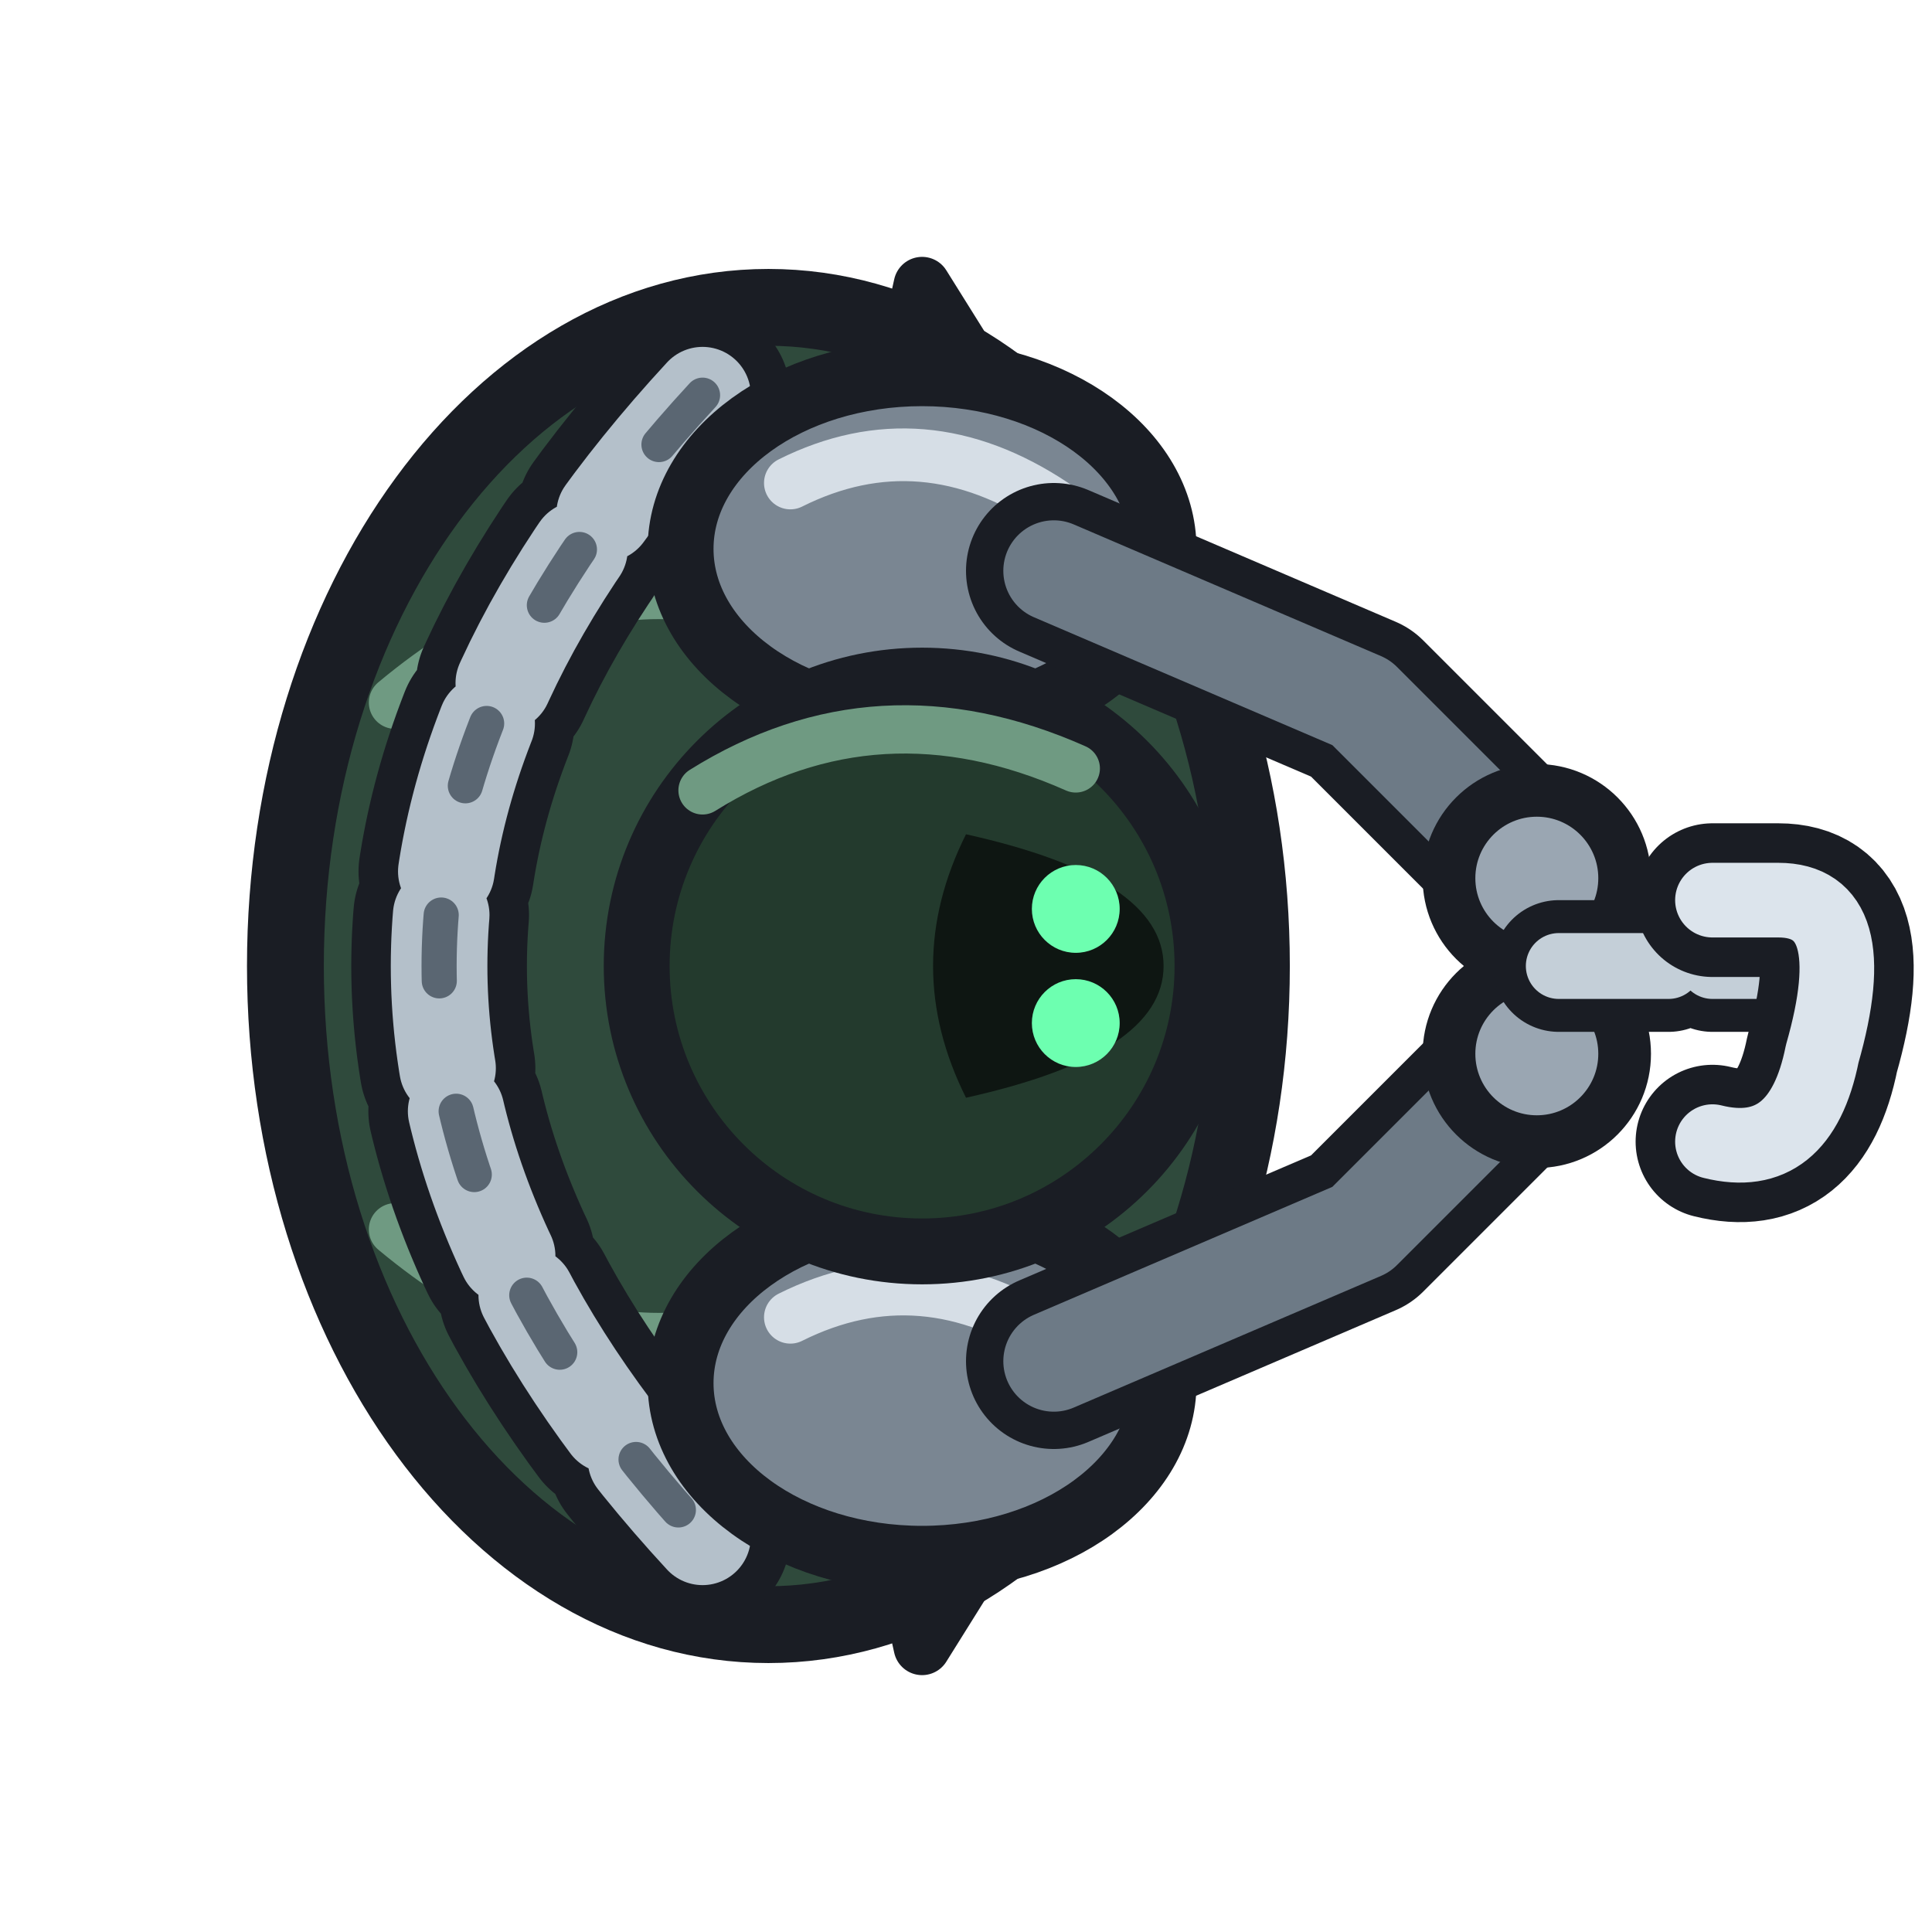
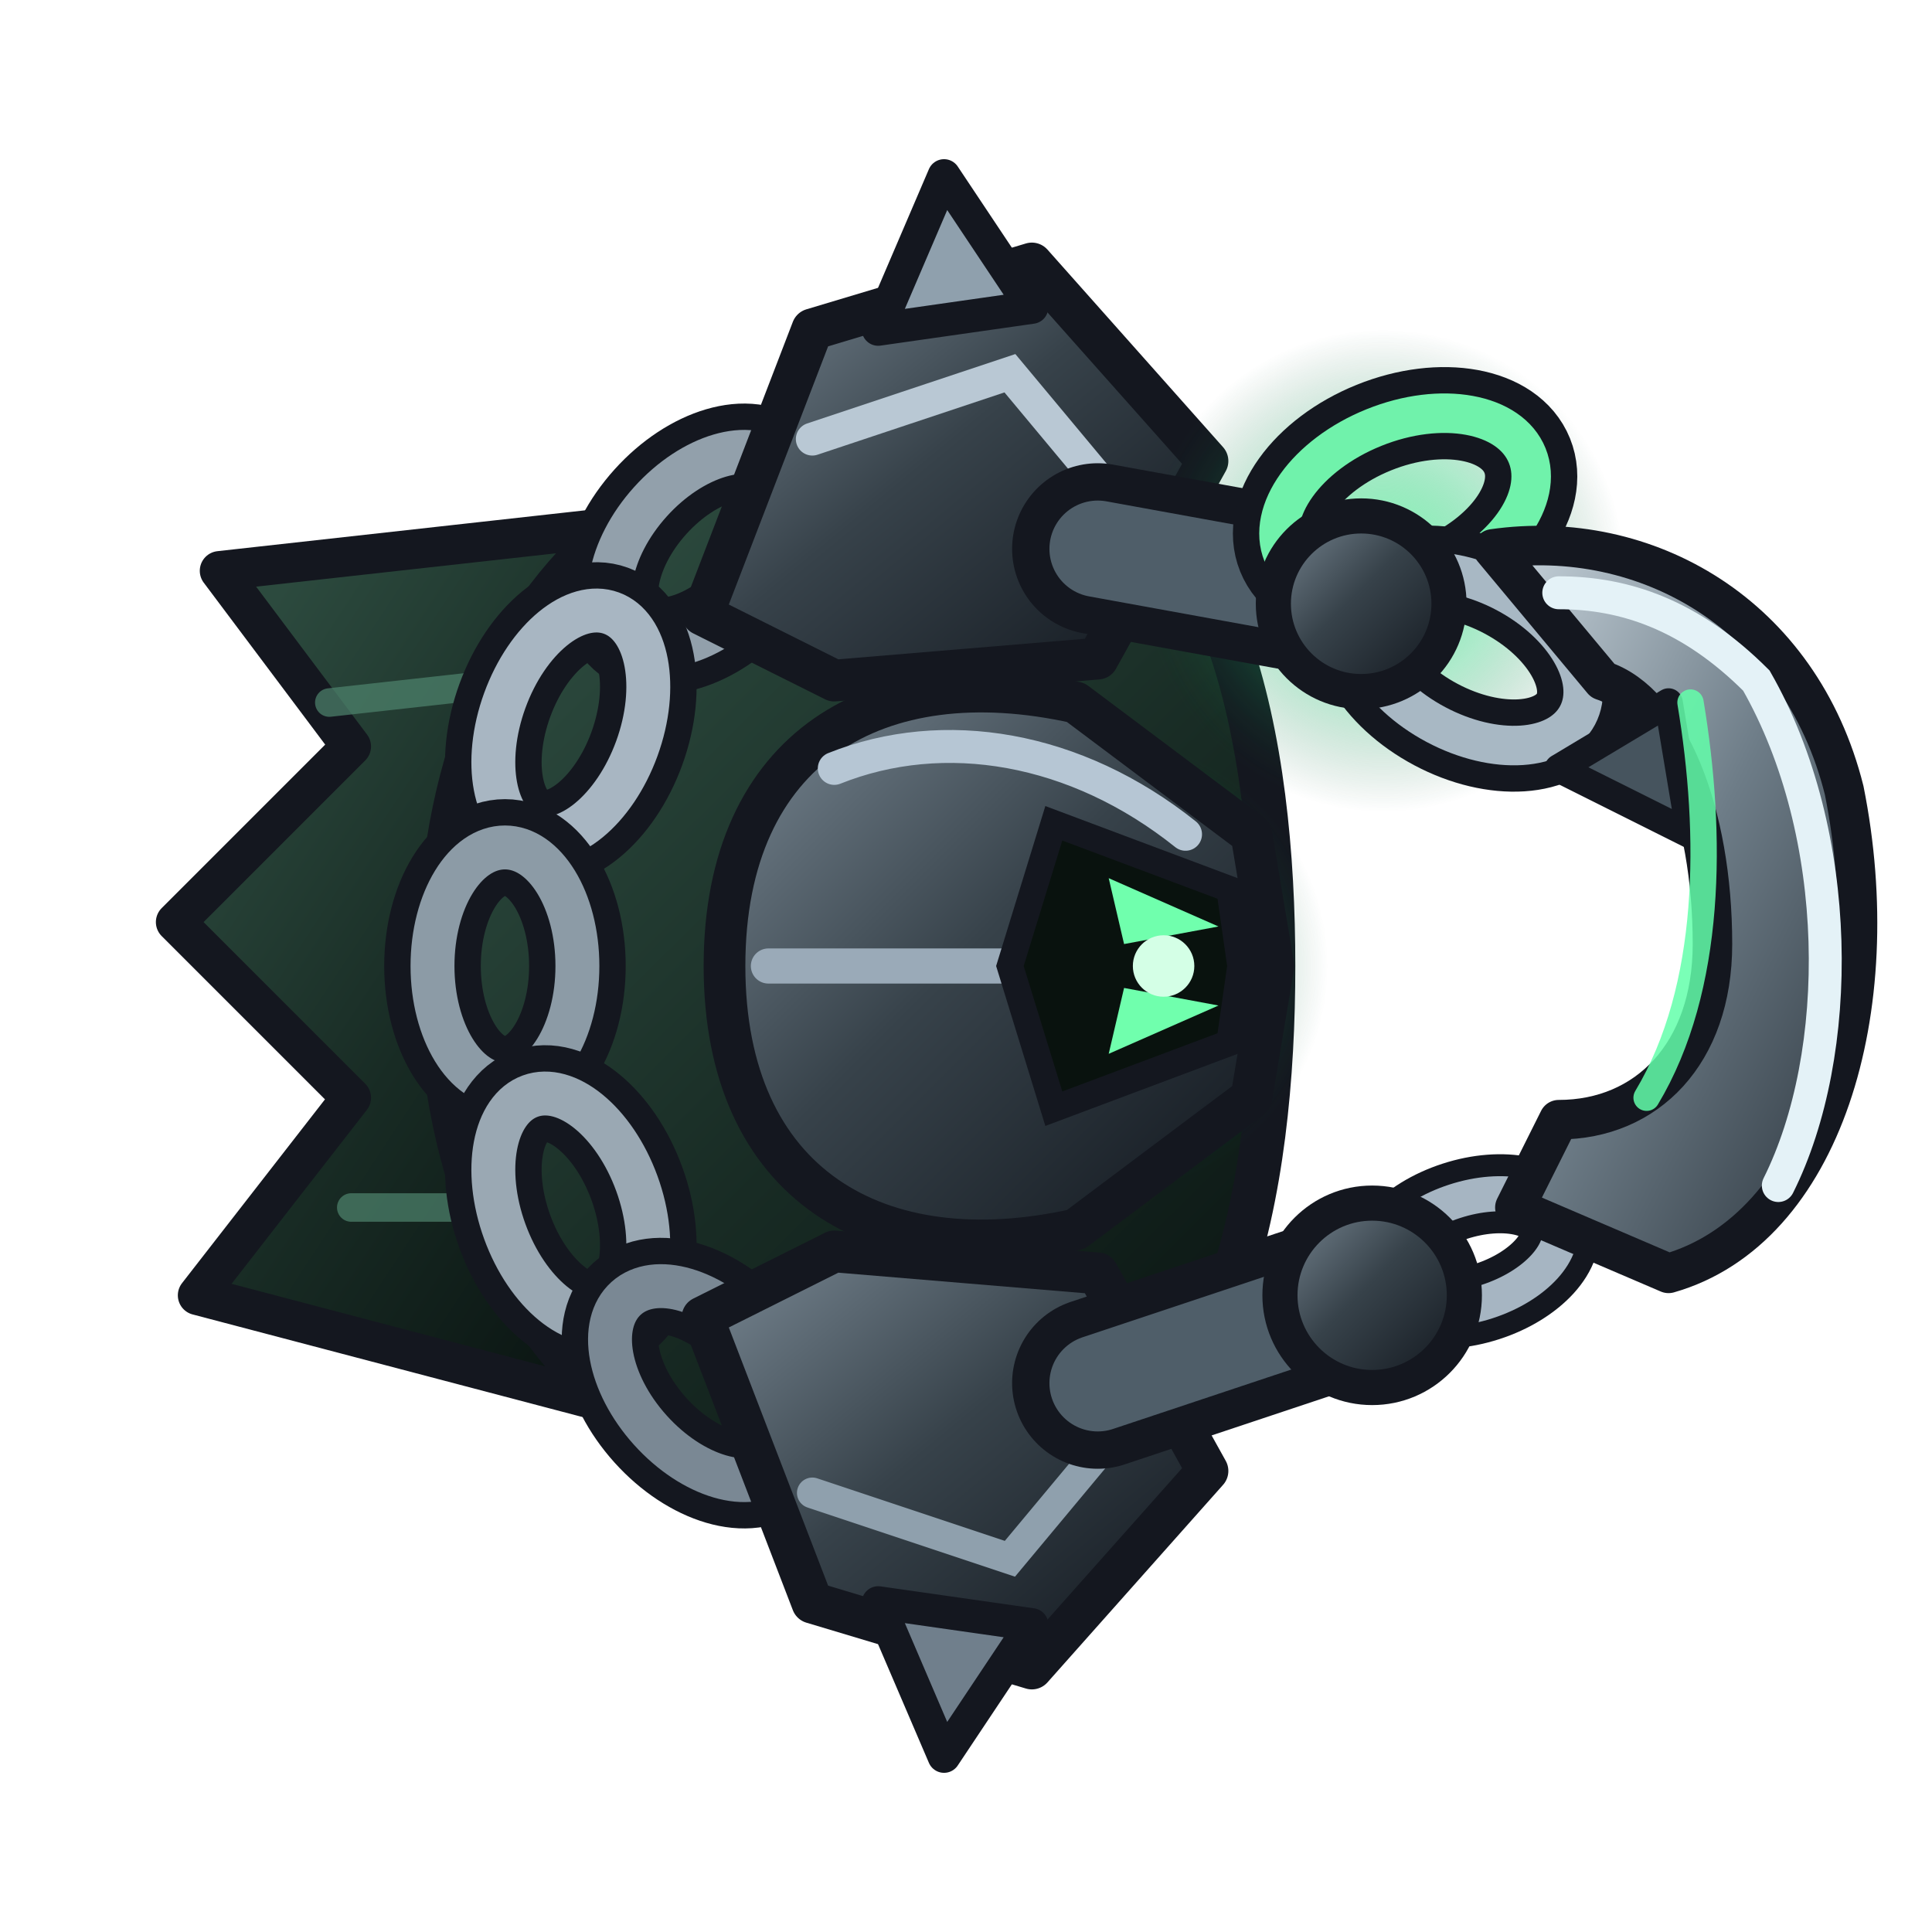
<svg xmlns="http://www.w3.org/2000/svg" width="88" height="88" viewBox="0 0 88 88">
-   <g transform="translate(40 44)">
-     <ellipse cx="-5" cy="0" rx="22" ry="30" fill="#2f4a3c" stroke="#1a1d24" stroke-width="3.5" />
-     <path d="M -22 -12 Q -10 -22 2 -12 M -22 12 Q -10 22 2 12" fill="none" stroke="#6f9a82" stroke-width="2.4" stroke-linecap="round" />
-     <path d="M -8 -26 Q -32 0 -8 26" fill="none" stroke="#1a1d24" stroke-width="8" stroke-linecap="round" stroke-dasharray="7 2" />
-     <path d="M -8 -26 Q -32 0 -8 26" fill="none" stroke="#b4c0ca" stroke-width="4.4" stroke-linecap="round" stroke-dasharray="7 2" />
-     <path d="M -8 -26 Q -32 0 -8 26" fill="none" stroke="#5a6672" stroke-width="1.6" stroke-linecap="round" stroke-dasharray="3 6" />
-     <path d="M 0 -22 L 2 -31 L 7 -23 M 0 22 L 2 31 L 7 23" fill="#8c98a4" stroke="#1a1d24" stroke-width="2.6" stroke-linejoin="round" />
-     <ellipse cx="2" cy="-19" rx="11" ry="8" fill="#7a8692" stroke="#1a1d24" stroke-width="3" />
-     <ellipse cx="2" cy="19" rx="11" ry="8" fill="#7a8692" stroke="#1a1d24" stroke-width="3" />
-     <path d="M -4 -22 Q 2 -25 8 -21 M -4 16 Q 2 13 8 17" fill="none" stroke="#d6dee6" stroke-width="2.4" stroke-linecap="round" />
-     <path d="M 8 -18 L 22 -12 L 30 -4 M 8 18 L 22 12 L 30 4" fill="none" stroke="#1a1d24" stroke-width="8" stroke-linecap="round" stroke-linejoin="round" />
-     <path d="M 8 -18 L 22 -12 L 30 -4 M 8 18 L 22 12 L 30 4" fill="none" stroke="#6d7a86" stroke-width="4.6" stroke-linecap="round" stroke-linejoin="round" />
-     <circle cx="30" cy="-4" r="4" fill="#9aa6b2" stroke="#1a1d24" stroke-width="2.4" />
-     <circle cx="30" cy="4" r="4" fill="#9aa6b2" stroke="#1a1d24" stroke-width="2.4" />
-     <path d="M 31 0 L 40 0" fill="none" stroke="#1a1d24" stroke-width="6" stroke-linecap="round" stroke-dasharray="5 2" />
-     <path d="M 31 0 L 40 0" fill="none" stroke="#c4cfd8" stroke-width="3" stroke-linecap="round" stroke-dasharray="5 2" />
-     <path d="M 38 -3 L 41 -3 Q 45 -3 43 4 Q 42 9 38 8" fill="none" stroke="#1a1d24" stroke-width="7" stroke-linecap="round" stroke-linejoin="round" />
-     <path d="M 38 -3 L 41 -3 Q 45 -3 43 4 Q 42 9 38 8" fill="none" stroke="#dce4ec" stroke-width="3.4" stroke-linecap="round" stroke-linejoin="round" />
-     <circle cx="2" cy="0" r="13" fill="#233a2d" stroke="#1a1d24" stroke-width="3" />
-     <path d="M -8 -8 Q 0 -13 9 -9" fill="none" stroke="#6f9a82" stroke-width="2.2" stroke-linecap="round" />
-     <path d="M 4 -6 Q 13 -4 13 0 Q 13 4 4 6 Q 1 0 4 -6 Z" fill="#0e1612" />
-     <circle cx="9" cy="-2.6" r="2" fill="#6dffb0" />
-     <circle cx="9" cy="2.6" r="2" fill="#6dffb0" />
+   <defs>
+     <linearGradient id="cwIron" x1="0.1" y1="0.1" x2="0.9" y2="0.9">
+       <stop offset="0" stop-color="#6c7a85" />
+       <stop offset="0.45" stop-color="#37424a" />
+       <stop offset="1" stop-color="#171d24" />
+     </linearGradient>
+     <linearGradient id="cwCoat" x1="0.2" y1="0.1" x2="0.85" y2="0.95">
+       <stop offset="0" stop-color="#2c4a3e" />
+       <stop offset="0.55" stop-color="#182b24" />
+       <stop offset="1" stop-color="#0c1714" />
+     </linearGradient>
+     <linearGradient id="cwBlade" x1="0" y1="0" x2="1" y2="1">
+       <stop offset="0" stop-color="#cad6de" />
+       <stop offset="0.5" stop-color="#6d7c87" />
+       <stop offset="1" stop-color="#2a333b" />
+     </linearGradient>
+     <radialGradient id="cwEmeraldGlow" cx="0.5" cy="0.5" r="0.5">
+       <stop offset="0" stop-color="#7cffb2" stop-opacity="0.85" />
+       <stop offset="0.5" stop-color="#1cc46e" stop-opacity="0.35" />
+       <stop offset="1" stop-color="#0b4d2e" stop-opacity="0" />
+     </radialGradient>
+   </defs>
+   <g transform="translate(42 44)">
+     <path d="M -14 -20 L -32 -18 L -26 -10 L -34 -2 L -26 6 L -33 15 L -14 20 Z" fill="url(#cwCoat)" stroke="#14171f" stroke-width="1.8" stroke-linejoin="round" />
+     <path d="M -18 -13 L -27 -12 M -18 11 L -26 11" stroke="#4f856e" stroke-width="1.3" stroke-linecap="round" opacity="0.7" />
+     <path d="M -22 0 C -22 -18, -10 -27, 5 -24 C 14 -22, 16 -10, 16 0 C 16 10, 14 22, 5 24 C -10 27, -22 18, -22 0 Z" fill="url(#cwCoat)" stroke="#14171f" stroke-width="2" />
+     <g stroke="#14171f" stroke-width="1.5" fill="none">
+       <ellipse cx="-10" cy="-19" rx="5.2" ry="3.2" transform="rotate(-48 -10 -19)" stroke="#14171f" stroke-width="4.4" />
+       <ellipse cx="-10" cy="-19" rx="5.2" ry="3.2" transform="rotate(-48 -10 -19)" stroke="#92a0ab" stroke-width="2" />
+       <ellipse cx="-16" cy="-11" rx="5.4" ry="3.2" transform="rotate(-70 -16 -11)" stroke="#14171f" stroke-width="4.4" />
+       <ellipse cx="-16" cy="-11" rx="5.4" ry="3.2" transform="rotate(-70 -16 -11)" stroke="#a8b6c2" stroke-width="2" />
+       <ellipse cx="-19" cy="0" rx="5.4" ry="3.3" transform="rotate(90 -19 0)" stroke="#14171f" stroke-width="4.4" />
+       <ellipse cx="-19" cy="0" rx="5.4" ry="3.3" transform="rotate(90 -19 0)" stroke="#8c9ba6" stroke-width="2" />
+       <ellipse cx="-16" cy="11" rx="5.4" ry="3.2" transform="rotate(70 -16 11)" stroke="#14171f" stroke-width="4.4" />
+       <ellipse cx="-16" cy="11" rx="5.4" ry="3.2" transform="rotate(70 -16 11)" stroke="#9aa8b3" stroke-width="2" />
+       <ellipse cx="-10" cy="19" rx="5.2" ry="3.2" transform="rotate(48 -10 19)" stroke="#14171f" stroke-width="4.4" />
+       <ellipse cx="-10" cy="19" rx="5.2" ry="3.2" transform="rotate(48 -10 19)" stroke="#7a8894" stroke-width="2" />
+     </g>
+     <polygon points="-10,-16 -5,-29 5,-32 13,-23 8,-14 -4,-13" fill="url(#cwIron)" stroke="#14171f" stroke-width="1.9" stroke-linejoin="round" />
+     <polygon points="-2,-29 1,-36 5,-30" fill="#8fa0ad" stroke="#14171f" stroke-width="1.5" stroke-linejoin="round" />
+     <path d="M -5 -24 L 4 -27 L 9 -21" fill="none" stroke="#b9c8d4" stroke-width="1.5" stroke-linecap="round" />
+     <polygon points="-10,16 -5,29 5,32 13,23 8,14 -4,13" fill="url(#cwIron)" stroke="#14171f" stroke-width="1.9" stroke-linejoin="round" />
+     <polygon points="-2,29 1,36 5,30" fill="#707f8c" stroke="#14171f" stroke-width="1.5" stroke-linejoin="round" />
+     <path d="M -5 24 L 4 27 L 9 21" fill="none" stroke="#8fa0ad" stroke-width="1.4" stroke-linecap="round" />
+     <circle cx="21" cy="-18" r="11" fill="url(#cwEmeraldGlow)" />
+     <path d="M 8 -19 L 19 -17" stroke="#14171f" stroke-width="7.8" stroke-linecap="round" />
+     <path d="M 8 -19 L 19 -17" stroke="#4f5e69" stroke-width="4.4" stroke-linecap="round" />
+     <g fill="none">
+       <ellipse cx="22" cy="-21" rx="6" ry="3.8" transform="rotate(-22 22 -21)" stroke="#14171f" stroke-width="4.2" />
+       <ellipse cx="22" cy="-21" rx="6" ry="3.8" transform="rotate(-22 22 -21)" stroke="#70f2ab" stroke-width="1.8" />
+       <ellipse cx="25" cy="-14" rx="5.5" ry="3.4" transform="rotate(28 25 -14)" stroke="#14171f" stroke-width="4.2" />
+       <ellipse cx="25" cy="-14" rx="5.5" ry="3.4" transform="rotate(28 25 -14)" stroke="#a8b8c4" stroke-width="1.8" />
+     </g>
+     <circle cx="20" cy="-16.5" r="4" fill="url(#cwIron)" stroke="#14171f" stroke-width="1.6" />
+     <path d="M 8 19 L 20 15" stroke="#14171f" stroke-width="7.8" stroke-linecap="round" />
+     <path d="M 8 19 L 20 15" stroke="#4f5e69" stroke-width="4.4" stroke-linecap="round" />
+     <ellipse cx="25" cy="13" rx="4.2" ry="2.4" transform="rotate(-18 25 13)" fill="none" stroke="#14171f" stroke-width="3.6" />
+     <ellipse cx="25" cy="13" rx="4.2" ry="2.4" transform="rotate(-18 25 13)" fill="none" stroke="#a6b5c2" stroke-width="1.6" />
+     <circle cx="20.5" cy="15" r="4.2" fill="url(#cwIron)" stroke="#14171f" stroke-width="1.6" />
+     <path d="M 27 11 L 34 14 C 41 12, 44 2, 42 -8 C 40 -16, 33 -20, 26 -19 L 31 -13 C 34 -12, 36 -7, 36 -1 C 36 4, 33 7, 29 7 Z" fill="url(#cwBlade)" stroke="#14171f" stroke-width="1.8" stroke-linejoin="round" />
+     <polygon points="34,-12 29,-9 35,-6" fill="#46545e" stroke="#14171f" stroke-width="1.3" stroke-linejoin="round" />
+     <path d="M 39 10 C 42 4, 42 -6, 38 -13 C 35 -16, 32 -17, 29 -17" fill="none" stroke="#e4f2f7" stroke-width="1.5" stroke-linecap="round" />
+     <path d="M 35 -12 C 36 -6, 36 1, 33 6" fill="none" stroke="#63ffaa" stroke-width="1.2" stroke-linecap="round" opacity="0.85" />
+     <g>
+       <circle cx="8" cy="0" r="10.5" fill="url(#cwEmeraldGlow)" />
+       <path d="M -9 0 C -9 -10, -2 -14, 7 -12 L 15 -6 L 16 0 L 15 6 L 7 12 C -2 14, -9 10, -9 0 Z" fill="url(#cwIron)" stroke="#14171f" stroke-width="1.9" stroke-linejoin="round" />
+       <path d="M -7 0 L 7 0" stroke="#9aaab8" stroke-width="1.6" stroke-linecap="round" />
+       <path d="M -4 -9 C 1 -11, 7 -10, 12 -6" fill="none" stroke="#b6c6d4" stroke-width="1.5" stroke-linecap="round" />
+       <path d="M 6 -6.5 L 14 -3.5 L 14.5 0 L 14 3.5 L 6 6.5 L 4 0 Z" fill="#09120e" stroke="#14171f" stroke-width="1.2" />
+       <polygon points="8.5,-4 13.5,-1.8 9.2,-1" fill="#70ffad" />
+       <polygon points="8.5,4 13.5,1.8 9.2,1" fill="#70ffad" />
+       <circle cx="11" cy="0" r="1.4" fill="#d4ffe6" />
+     </g>
  </g>
</svg>
